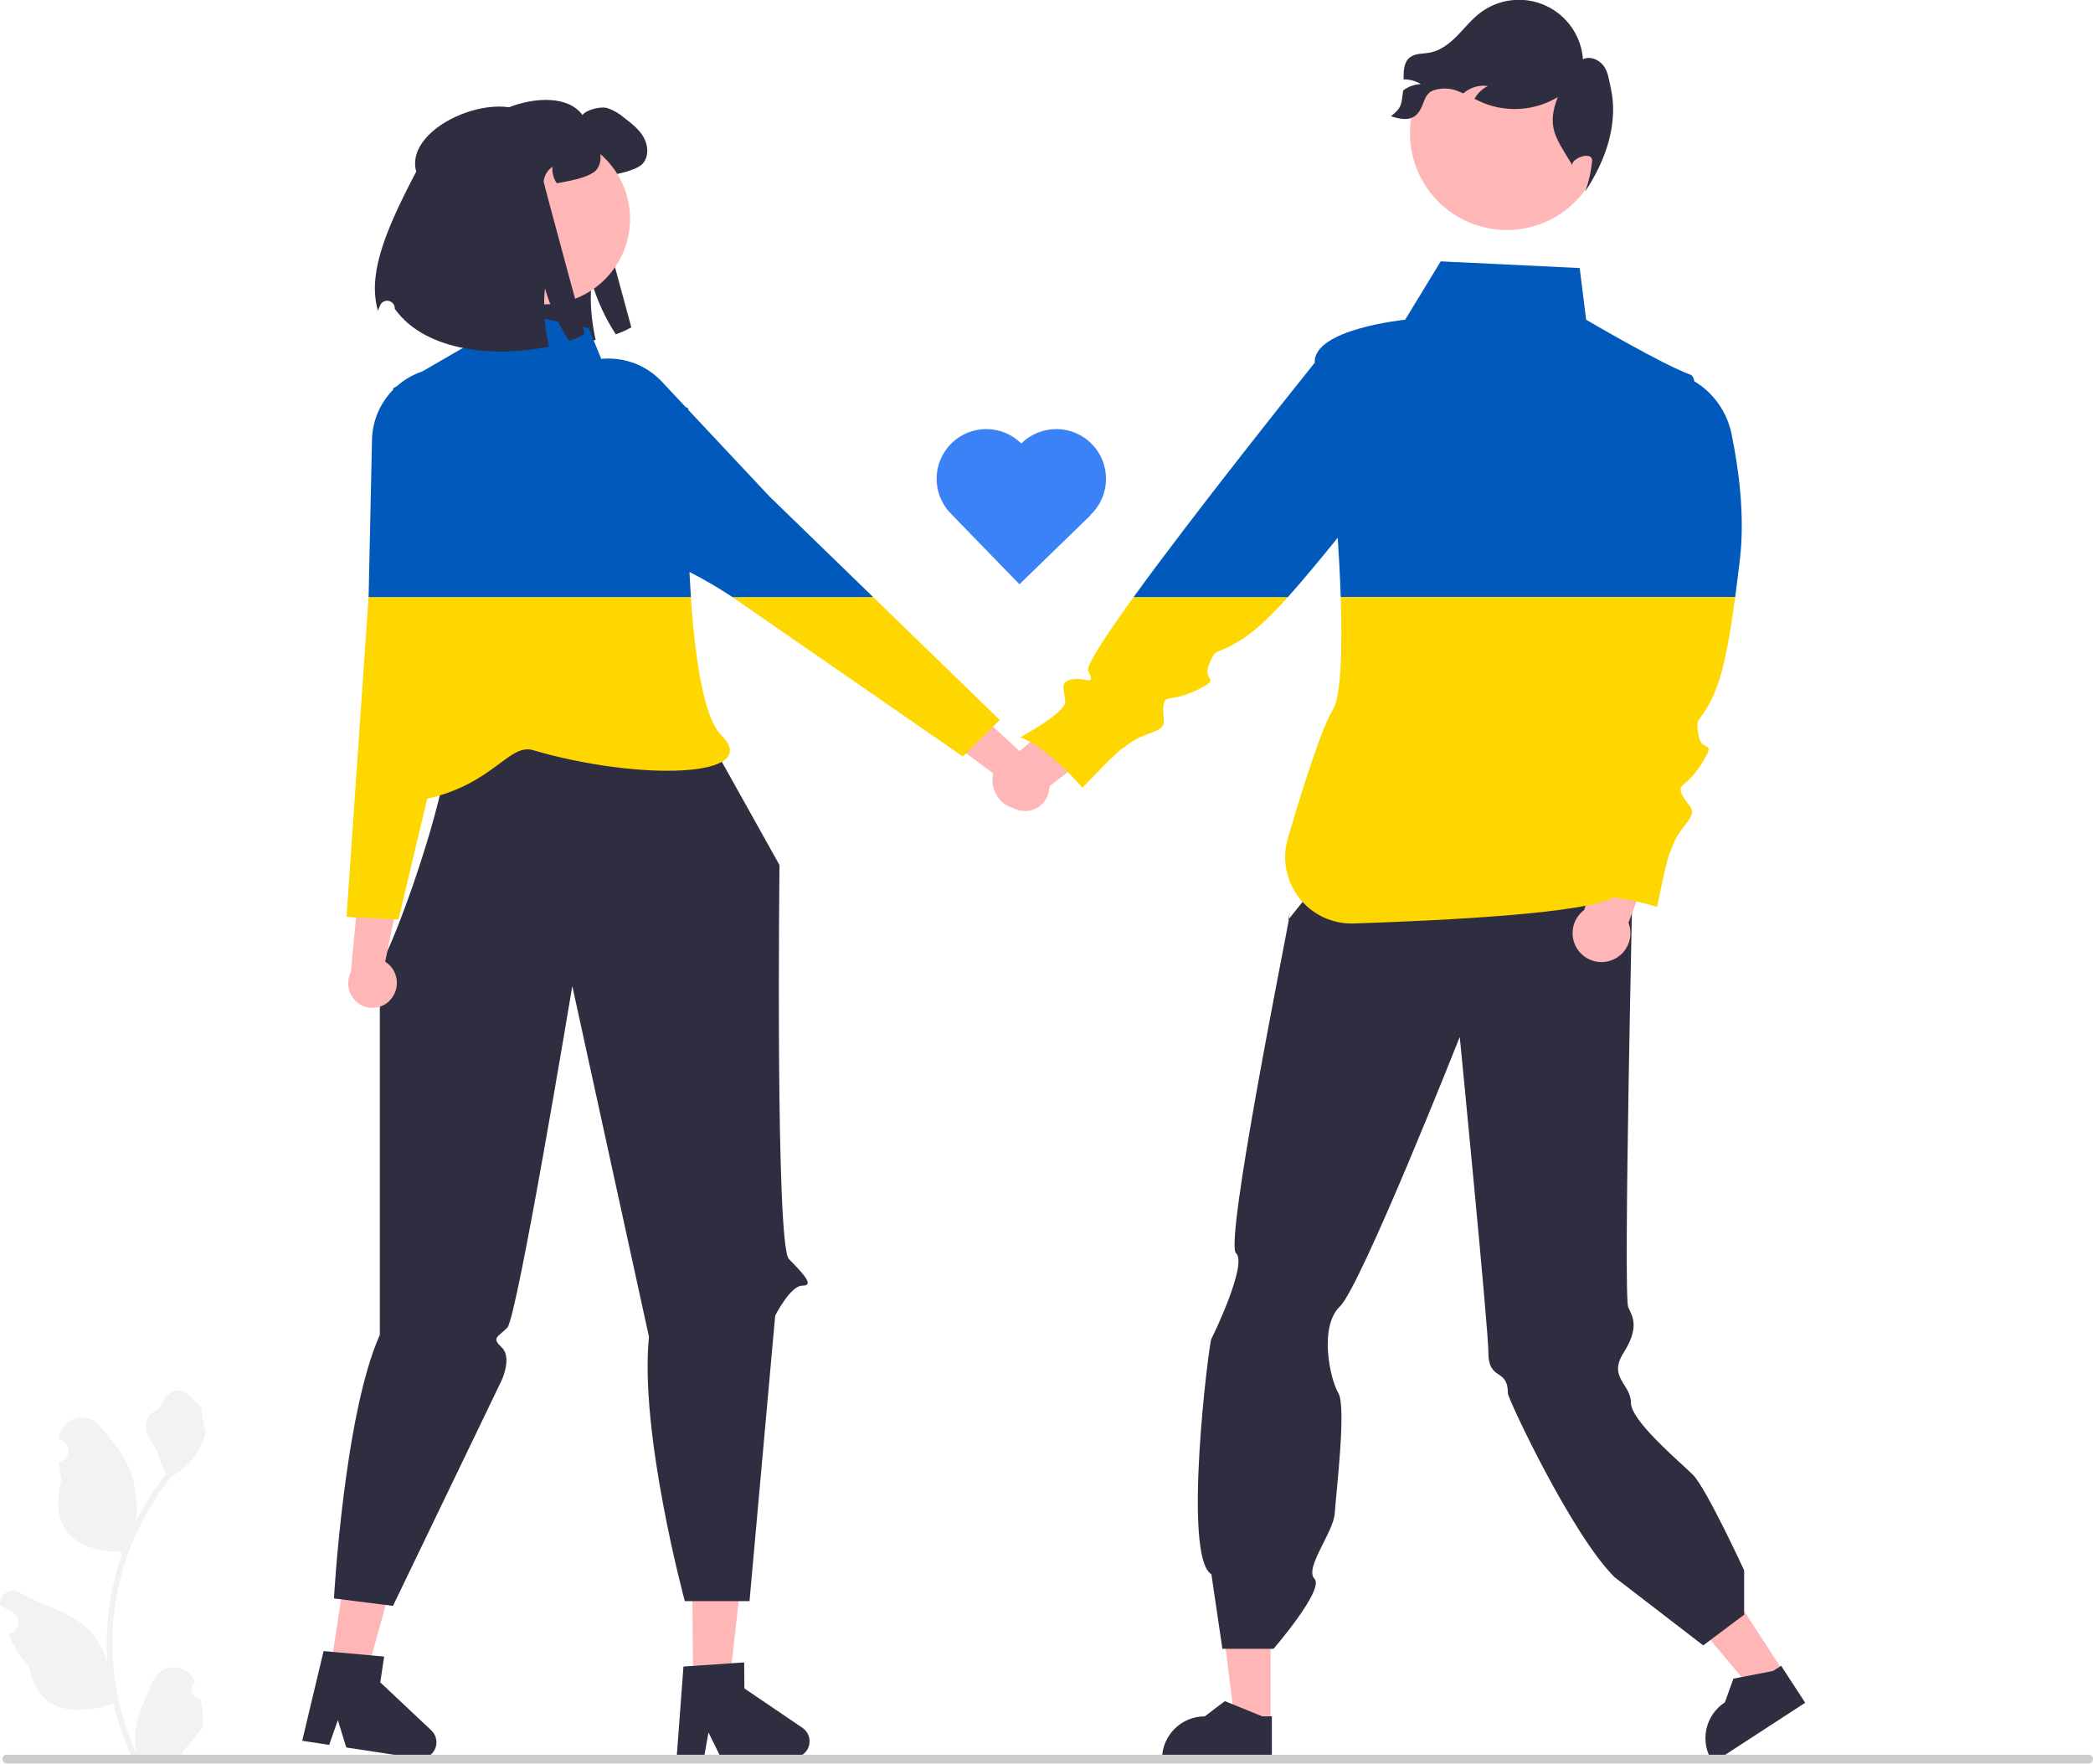
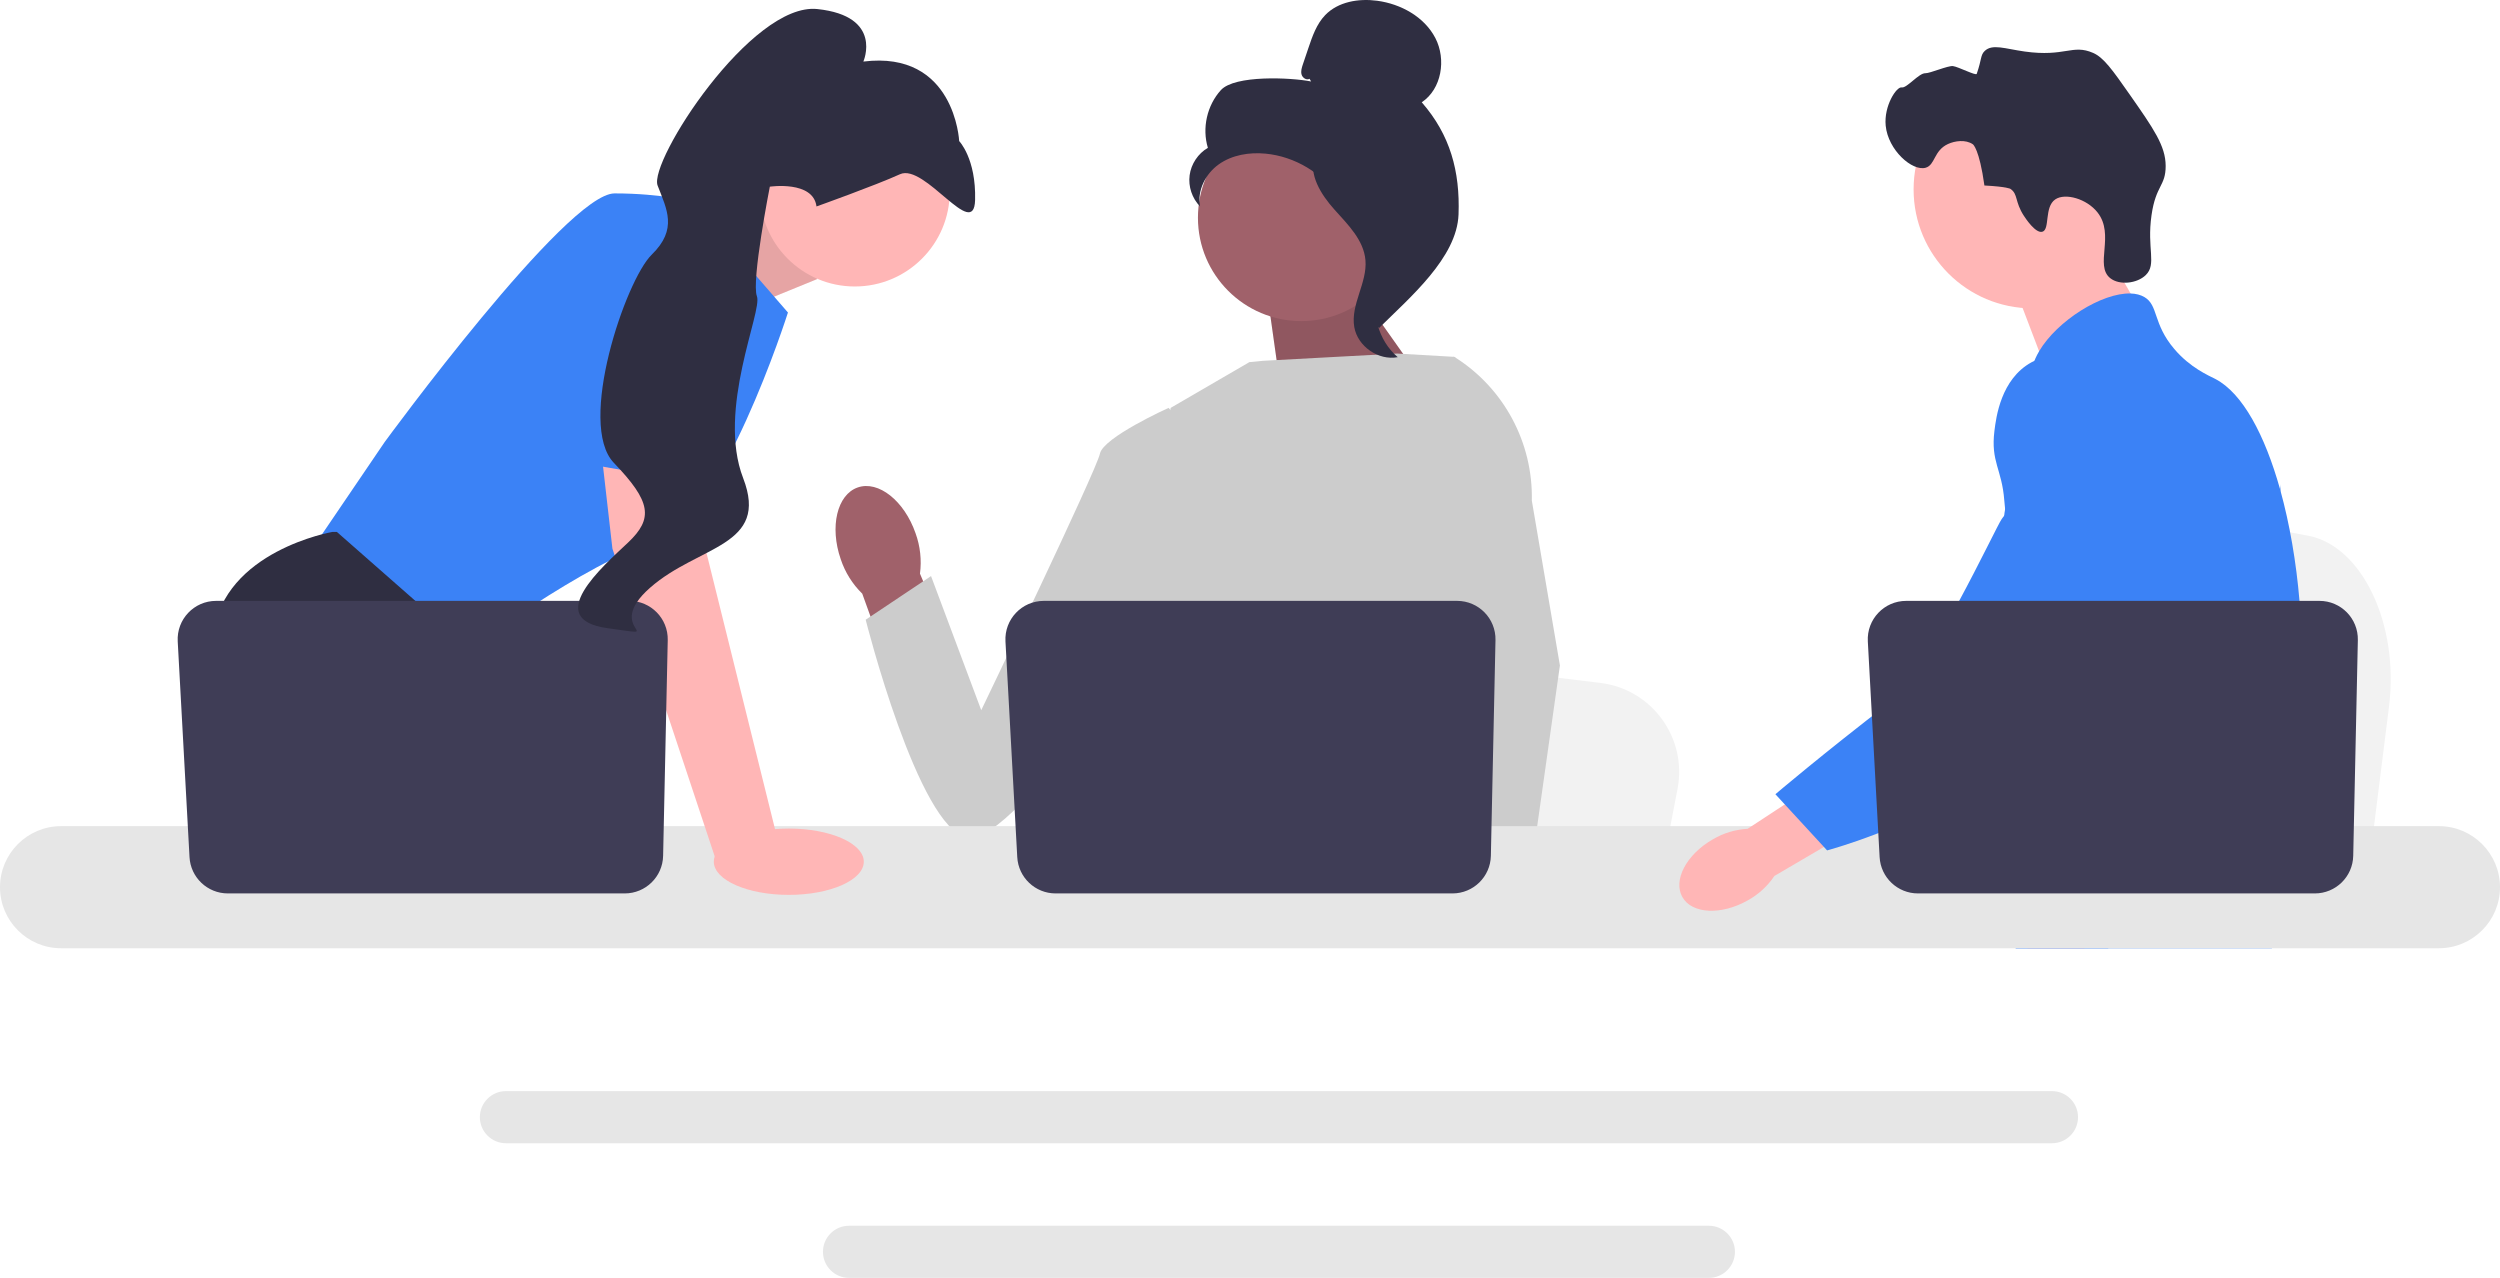
- <svg xmlns="http://www.w3.org/2000/svg" data-name="Layer 1" width="567.338" height="478.016" viewBox="0 0 567.338 478.016">
-   <path d="M441.806,255.712c-3.529-12.867,24.936-23.901,32.41-13.539,1.039-1.473,4.881-2.368,6.643-1.916a13.744,13.744,0,0,1,4.691,2.675c1.988,1.527,4.049,3.109,5.269,5.305,1.229,2.187,1.419,5.17-.235,7.068-1.311,1.509-5.179,2.485-7.149,2.883-1.374.28-2.531.506-3.525.669a6.739,6.739,0,0,1-1.175-4.456,5.47,5.47,0,0,0-2.386,4.013c-.027.334,11.108,41.304,11.108,41.304a24.287,24.287,0,0,1-4.203,1.889,52.848,52.848,0,0,1-6.553-14.28,45.762,45.762,0,0,0,.127,10.168,55.948,55.948,0,0,0,.958,5.631c-13.232,2.856-33.133,1.916-41.792-10.231l-.004-.151a2.067,2.067,0,0,0-3.993-.721c-.21.536-.403 1-.576,1.369C428.9,284.371,432.163,273.932,441.806,255.712Z" transform="translate(-316.3312 -210.9919)" fill="#2f2e41" />
-   <polygon points="187.875 456.283 197.734 456.2 202.098 417.287 187.548 417.41 187.875 456.283" fill="#ffb6b6" />
-   <path d="M533.853,679.343,518.108,668.663l-.059-7.055-3.386.227-10.496.724-2.573.171-1.868,24.935,7.396-.067,1.26-6.991,3.431,6.956,19.601-.164a4.408,4.408,0,0,0,2.439-8.055Z" transform="translate(-316.3312 -210.9919)" fill="#2f2e41" />
-   <polygon points="89.571 452.439 99.318 453.92 109.798 416.192 95.412 414.006 89.571 452.439" fill="#ffb6b6" />
-   <path d="M433.261,680.048l-13.853-13.042,1.06-6.975-3.379-.313-10.477-.95-2.568-.239-5.798,24.323,7.313,1.107,2.353-6.703,2.285,7.412,19.379,2.947a4.408,4.408,0,0,0,3.685-7.566Z" transform="translate(-316.3312 -210.9919)" fill="#2f2e41" />
-   <path d="M499.672,395.413l27.953,50.064s-1.166,102.965,2.549,106.784,7.078,7.244,3.715,7.213-7.434,8.153-7.434,8.153l-6.957,77.364h-17.543s-12.344-45.623-9.713-71.64l-20.782-95.077S456.528,568.188,453.837,570.879s-4.314,2.672-1.484,5.372,0,8.808,0,8.808l-29.498,61.221-16-2.018s2.774-49.979,12.433-71.435V471.432c-.728,8.693,33.303-79.296,12.493-72.691C438.365,396.651,499.672,395.413,499.672,395.413Z" transform="translate(-316.3312 -210.9919)" fill="#2f2e41" />
-   <path d="M422.318,481.805a6.821,6.821,0,0,0-.702-9.488,6.544,6.544,0,0,0-.876-.634l4.751-23.317-10.984-6.574-3.055,32.646a6.802,6.802,0,0,0,1.568,8.155,6.51,6.51,0,0,0,9.183-.651Q422.262,481.874,422.318,481.805Z" transform="translate(-316.3312 -210.9919)" fill="#ffb6b6" />
-   <path d="M593.233,430.754a6.821,6.821,0,0,1-5.816-7.529,6.543,6.543,0,0,1,.228-1.057l-19.113-14.177,3.782-12.229,24.082,22.251a6.802,6.802,0,0,1,4.281,7.116,6.51,6.51,0,0,1-7.268,5.651Q593.321,430.767,593.233,430.754Z" transform="translate(-316.3312 -210.9919)" fill="#ffb6b6" />
-   <circle cx="147.594" cy="59.322" r="23.183" fill="#ffb6b6" />
-   <path d="M437.826,245.399" transform="translate(-316.3312 -210.9919)" fill="#2f2e41" />
-   <polygon points="483.533 453.271 475.415 458.549 451.193 429.75 463.174 421.96 483.533 453.271" fill="#ffb6b6" />
-   <path d="M805.657,672.546,780.694,688.777l-.205-.316a11.59,11.59,0,0,1,3.398-16.034l.001-0,2.31-6.424,10.757-2.072,2.179-1.417Z" transform="translate(-316.3312 -210.9919)" fill="#2f2e41" />
-   <polygon points="344.417 467.102 334.734 467.101 330.128 429.753 344.419 429.754 344.417 467.102" fill="#ffb6b6" />
-   <path d="M661.089,688.195l-29.776-.001v-.377a11.59,11.59,0,0,1,11.59-11.589h.001l5.439-4.126,10.148,4.127,2.599 0Z" transform="translate(-316.3312 -210.9919)" fill="#2f2e41" />
-   <path d="M760.974,447.632l-86.829,1.909-8.607,10.758s.744-3.793.082.373-17.414,87.23-14.247,90.016-6.004,22.02-6.678,23.193-7.933,59.07,0,63.831l2.98,20.209h13.866s13.891-16.075,11.095-18.989,5.2-12.604,5.505-17.8,3.225-28.764.963-32.542-5.319-17.96.418-23.458,32.498-73.057,32.498-73.057,7.776,79.202,7.758,85.421c-.024,8.088,5.287,4.085,5.287,11.185,0,1.434,17.294,38.303,28.916,49.827l24.035,18.488,11.093-8.32v-12.018s-10.28-22.298-13.866-25.884-16.827-14.563-16.827-19.584-6.233-6.77-2.041-13.426,2.758-9.525,1.324-12.394,1.286-120.415,1.286-120.415Z" transform="translate(-316.3312 -210.9919)" fill="#2f2e41" />
-   <circle cx="408.437" cy="36.107" r="26.238" fill="#ffb6b6" />
-   <path d="M745.729,457.66l7.386-22.233,13.289,2.447-8.645,23.228a7.843,7.843,0,1,1-12.03-3.442Z" transform="translate(-316.3312 -210.9919)" fill="#ffb6b6" />
-   <path d="M592.555,414.694l18.096-14.878,9.942,9.152L600.901,424.017a7.843,7.843,0,1,1-8.346-9.323Z" transform="translate(-316.3312 -210.9919)" fill="#ffb6b6" />
-   <path d="M693.353,242.509c2.829.878,5.556,1.396,7.395-.924s1.359-4.973,4.095-6.092a9.679,9.679,0,0,1,6.989.324c.398.148.786.314,1.165.481.213-.185.425-.36.656-.527a8.337,8.337,0,0,1,6-1.461,8.18,8.18,0,0,0-3.633,3.467c.758.379,1.525.758,2.302,1.082a22.697,22.697,0,0,0,20.254-1.535c-3.032,7.987-.675,10.834,3.772,18.128l.176.425c-.444-1.913,5.371-4.123,5.371-1.35a33.125,33.125,0,0,1-1.849,8.32c5.704-8.588,9.069-18.636,6.859-28.278-.471-2.024-.684-4.197-1.969-5.842-1.285-1.636-3.651-2.598-5.519-1.673a17.396,17.396,0,0,0-27.992-12.48c-2.311,1.784-4.132,4.123-6.194,6.203s-4.502,3.975-7.386,4.493c-1.83.324-3.892.129-5.352,1.285-1.692,1.34-1.71,3.698-1.701,5.963a8.327,8.327,0,0,1,4.687,1.285,8.148,8.148,0,0,0-4.733,1.664.508.508,0,0,0-.074.055C696.172,239.328,696.375,240.133,693.353,242.509Z" transform="translate(-316.3312 -210.9919)" fill="#2f2e41" />
-   <path d="M370.59,671.321a2.269,2.269,0,0,1-1.645-3.933l.155-.618q-.031-.074-.062-.148a6.094,6.094,0,0,0-11.241.042c-1.839,4.428-4.179,8.864-4.756,13.546a18.029,18.029,0,0,0,.316,6.2,72.281,72.281,0,0,1-6.575-30.021,69.764,69.764,0,0,1,.433-7.783q.358-3.178.995-6.31a73.119,73.119,0,0,1,14.5-30.99,19.459,19.459,0,0,0,8.093-8.397,14.843,14.843,0,0,0,1.35-4.056c-.394.052-1.486-5.949-1.188-6.317-.549-.833-1.532-1.247-2.131-2.06-2.982-4.043-7.091-3.337-9.236,2.157-4.582,2.313-4.627,6.148-1.815,9.837,1.789,2.347,2.035,5.522,3.604,8.035-.162.207-.329.407-.491.614a73.591,73.591,0,0,0-7.681,12.169,30.592,30.592,0,0,0-1.826-14.21c-1.748-4.217-5.025-7.769-7.91-11.415a6.279,6.279,0,0,0-11.184,3.083q-.009.081-.017.161.643.363,1.259.77a3.078,3.078,0,0,1-1.241,5.602l-.063.01a30.626,30.626,0,0,0,.807,4.579c-3.702,14.316,4.29,19.53,15.701,19.764.252.129.497.258.749.381a75.115,75.115,0,0,0-4.043,19.028,71.243,71.243,0,0,0,.052,11.503l-.019-.136a18.826,18.826,0,0,0-6.427-10.87c-4.946-4.063-11.933-5.559-17.268-8.824a3.533,3.533,0,0,0-5.411,3.437l.022.143a20.677,20.677,0,0,1,2.319,1.117q.643.363,1.259.77a3.078,3.078,0,0,1-1.241,5.602l-.063.01c-.045.006-.084.013-.129.019a30.654,30.654,0,0,0,5.639,8.829c2.315,12.497,12.256,13.683,22.89,10.044h.006a75.093,75.093,0,0,0,5.044,14.726h18.02c.065-.2.123-.407.181-.607a20.474,20.474,0,0,1-4.986-.297c1.337-1.641,2.674-3.294,4.011-4.935a1.121,1.121,0,0,0,.084-.097c.678-.84,1.363-1.673,2.041-2.512l0-.001a29.99,29.99,0,0,0-.879-7.64Z" transform="translate(-316.3312 -210.9919)" fill="#f2f2f2" />
-   <path d="M316.999,687.818a1.186,1.186,0,0,0,1.19,1.19h564.29a1.19,1.19,0,1,0,0-2.38h-564.29A1.187,1.187,0,0,0,316.999,687.818Z" transform="translate(-316.3312 -210.9919)" fill="#ccc" />
-   <path d="M503.213,366.022c.111,2.279.242,4.56.394,6.82h11.261l-.161-.111A121.192,121.192,0,0,0,503.213,366.022Z" transform="translate(-316.3312 -210.9919)" fill="none" />
-   <path d="M410.267,459.537l14.065.698,7.806-32.744c17.946-4.035,22.203-15.069,28.655-13.17,28.622,8.426,62.638,7.533,51.062-4.042-4.746-4.746-7.11-20.5-8.248-37.437h-87.366Z" transform="translate(-316.3312 -210.9919)" fill="#fed701" />
-   <polygon points="198.537 161.851 260.993 205.057 270.992 195.141 236.689 161.851 198.537 161.851" fill="#fed701" />
-   <path d="M524.86,345.514,502.855,322.038c.007-.246.012-.386.012-.386l-.671-.317-6.401-6.829a19.867,19.867,0,0,0-14.211-6.326,20.389,20.389,0,0,0-2.273.092l-3.397-8.322-28.416-6.028-5.642,11.357-11.017,6.378a19.901,19.901,0,0,0-6.907,3.999l-1.076.623.08.327a19.838,19.838,0,0,0-5.77,13.604l-.914,42.49-.01.142h87.366c-.152-2.26-.283-4.541-.394-6.82a121.192,121.192,0,0,1,11.495,6.709l.161.111h38.152Z" transform="translate(-316.3312 -210.9919)" fill="#015abb" />
-   <path d="M611.318,392.877c2.271,4.488-.919,1.46-4.488,2.271-3.569.811-1.839,2.92-1.758,6.029s-12.194,9.652-12.194,9.652c7.489,2.677,16.87,13.681,16.87,13.681s9.085-9.571,10.734-10.571c1.649-1,2.569-2.46,7.787-4.272,5.218-1.811,3.028-3.19,3.407-7.029.379-3.839,1.649-1,8.976-4.542s1.379-2.19,3.407-7.029c2.028-4.84,1.379-2.19,7.976-6.191,3.965-2.405,7.904-5.937,13.384-12.033H623.607C615.895,383.496,610.644,391.544,611.318,392.877Z" transform="translate(-316.3312 -210.9919)" fill="#fed701" />
-   <path d="M787.938,362.778c1.465-12.211-.388-25.251-2.272-34.267a21.716,21.716,0,0,0-10.058-14.167c-.191-.979-.531-1.606-1.052-1.791-7.458-2.651-28.277-14.899-28.277-14.899l-1.745-14.006L706.86,281.837l-9.64,15.816s-24.972,2.51-24.509,11.652c-6.048,7.543-32.968,41.249-49.104,63.538h41.813c3.637-4.046,7.953-9.219,13.41-15.949.037-.046.072-.093.109-.139.367,5.456.649,10.914.817,16.088H786.67C787.076,369.808,787.494,366.474,787.938,362.778Z" transform="translate(-316.3312 -210.9919)" fill="#015abb" />
-   <path d="M786.67,372.843H679.756c.477,14.703.022,27.101-2.118,30.515-3.004,4.792-8.089,20.829-12.222,34.91a17.995,17.995,0,0,0,17.859,23.046c25.642-.845,63.164-2.802,70.477-7.093a81.014,81.014,0,0,1,11.758,2.584s2.588-12.94,3.45-14.665c.863-1.725.863-3.45,4.313-7.764,3.451-4.313.863-4.313-.863-7.764-1.725-3.45.863-1.725,5.176-8.626,4.313-6.901,0-2.588-.863-7.764-.863-5.176,0-2.588,3.451-9.489C783.033,395.016,784.708,387.513,786.67,372.843Z" transform="translate(-316.3312 -210.9919)" fill="#fed701" />
-   <path d="M429.153,257.519c-3.529-12.867,24.936-23.901,32.41-13.539,1.039-1.473,4.881-2.368,6.643-1.916a13.744,13.744,0,0,1,4.691,2.675c1.988,1.527,4.049,3.109,5.269,5.305,1.229,2.187,1.419,5.17-.235,7.068-1.311,1.509-5.179,2.485-7.149,2.883-1.374.28-2.531.506-3.525.669a6.739,6.739,0,0,1-1.175-4.456,5.47,5.47,0,0,0-2.386,4.013c-.027.334,11.108,41.304,11.108,41.304a24.287,24.287,0,0,1-4.203,1.889,52.848,52.848,0,0,1-6.553-14.28,45.762,45.762,0,0,0,.127,10.168,55.95,55.95,0,0,0,.958,5.631c-13.232,2.856-33.133,1.916-41.792-10.231l-.004-.151a2.067,2.067,0,0,0-3.993-.721c-.21.536-.403 1-.576,1.369C416.247,286.179,419.51,275.74,429.153,257.519Z" transform="translate(-316.3312 -210.9919)" fill="#2f2e41" />
-   <path d="M593.272,331.109l0,0c-.034.033-.065.067-.098.1a13.472,13.472,0,0,0-18.874-.102l0,0a13.472,13.472,0,0,0-.401,18.921l-.003.003.126.13,0,0,18.649,19.202L612.003,350.587l-.054-.055c.032-.031.066-.06.099-.091l0,0a13.474,13.474,0,0,0,.278-19.054l0,0A13.474,13.474,0,0,0,593.272,331.109Z" transform="translate(-316.3312 -210.9919)" fill="#3b82f6" />
+ <svg xmlns="http://www.w3.org/2000/svg" width="866.81" height="443.068" viewBox="0 0 866.81 443.068">
+   <path d="M828.335,244.952l-2.715,21.622-6.739,53.704h-135.383c1.057-12.037,2.502-29.362,4.046-48.065,.152-1.868,.312-3.748,.464-5.639,3.872-47.014,8.108-100.216,8.108-100.216l17.799,3.316,34.532,6.421,14.071,2.615,37.681,7.017c18.787,3.491,31.71,30.693,28.135,59.226Z" fill="#f2f2f2" />
+   <polygon points="725.93 79.358 742.579 108.492 710.58 131.169 696.93 95.358 725.93 79.358" fill="#ffb6b6" />
+   <circle cx="704.735" cy="65.675" r="41.244" fill="#ffb6b6" />
+   <path d="M701.774,74.896c-3.275-4.984-1.99-7.591-4.731-9.423-0-0-1.103-.737-8.999-1.157h0c-1.768-12.724-3.975-14.267-3.975-14.267-2.543-1.778-6.318-1.201-8.666-.113-4.966,2.3-4.391,7.269-7.735,8.22-4.619,1.314-13.024-6.092-13.852-14.569-.675-6.915,3.78-13.631,5.547-13.276,1.752,.352,5.947-5.003,8.212-4.92,1.547,.056,7.867-2.691,9.567-2.476,1.857,.235,7.978,3.429,8.234,2.699,1.773-5.072,1.252-6.479,2.756-7.93,2.665-2.571,7.026-.781,13.866,.181,14.074,1.978,16.531-2.663,23.743,.483,3.644,1.589,6.692,5.874,12.641,14.38,8.319,11.895,12.479,17.842,12.506,24.779,.027,7.074-3.398,6.625-4.903,17.098-1.675,11.658,1.884,16.989-2.004,20.777-3.005,2.927-9.113,3.622-12.322,1.053-5.494-4.399,1.696-15.012-4.384-22.767-3.732-4.76-11.238-6.878-14.676-4.525-3.888,2.66-1.746,10.469-4.48,11.21-2.341,.634-5.772-4.588-6.343-5.457Z" fill="#2f2e41" />
+   <path d="M797.85,237.338c-1.15,19.67-5.72,25.88-7.32,49.11-.35,5.1-.56,11.02-.56,18.08,0,1.8,.01,3.54,.01,5.24,0,3.62-.069,7.04-.49,10.51-.319,2.77-.869,5.56-1.779,8.5h-88.83c-.01-.02-.01-.04-.021-.06-.52-2.26-.85-4.42-1.1-6.49-.08-.66-.15-1.31-.21-1.95-.08-.75-.15-1.49-.22-2.22-.271-2.91-.54-5.66-1.181-8.29-.859-3.63-2.42-7.05-5.62-10.35-1.31-1.35-2.619-2.4-3.899-3.32-.25-.17-.49-.34-.74-.51-3.54-2.43-6.89-4.18-9.79-9.14-.05-.07-.09-.15-.13-.22-.5-.87-1.8-3.15-2.74-6.19-.99-3.16-1.59-7.13-.51-11.19,2.57-9.62,12.09-10.58,19.87-20.3,.84-1.05,1.67-2.21,2.46-3.5,3.52-5.72,4.47-10.76,5.59-16.75,.18-.97,.34-1.93,.47-2.86,.101-.7,.19-1.39,.261-2.07,.619-5.71,.319-10.63-.41-15.03-2.38-14.41-9.4-23.33-4.44-36.26,1.561-4.06,3.771-7.11,6-9.72,4.72-5.53,9.57-9.12,8.73-16.26-.851-7.2-6.311-8.19-6.92-14.48-.311-3.18,.729-6.53,2.68-9.82v-.01c6.24-10.59,21.82-20.34,31.72-20.03,1.83,.05,3.45,.46,4.8,1.25,4.891,2.88,2.851,9.17,10.341,17.99,5.569,6.55,11.869,9.17,14.26,10.41,9.47,4.94,17.17,19.51,22.399,38.14,.04,.14,.08,.28,.12,.43,3.23,11.67,5.511,24.92,6.641,38.36,.479,5.69,.76,11.41,.819,17.07,.051,4.52-.05,8.44-.26,11.93Z" fill="#3b82f6" />
+   <g>
+     <polygon points="731.331 304.728 729.52 309.768 728.38 312.927 725.74 320.278 722.68 328.778 703.01 328.778 706.31 320.278 707.84 316.318 710.38 309.768 714.64 298.768 731.331 304.728" fill="#ffb6b6" />
+     <path d="M790.84,167.827c-.05,.65-.12,1.37-.19,2.15-.779,7.94-2.62,22.15-5.31,38.36-1.42,8.55-3.08,17.66-4.95,26.71-4.02,19.53-9.02,38.76-14.67,51.4-1.01,2.28-2.05,4.34-3.11,6.16-.81,1.39-1.66,2.76-2.55,4.11-2.88,4.43-6.11,8.63-9.46,12.55-.13,.17-.28,.33-.43,.5-.54,.64-1.101,1.27-1.66,1.9-2.74,3.09-5.54,5.97-8.25,8.61-3.3,3.22-6.48,6.07-9.33,8.5h-31.94l-.13-.06-4.6-2.04s1.31-1.54,3.5-4.45c.45-.59,.93-1.24,1.45-1.95,.64-.87,1.33-1.83,2.069-2.87,1.54-2.18,3.29-4.74,5.17-7.64,3.641-5.61,7.79-12.51,11.98-20.5,.48-.93,.97-1.87,1.46-2.82,.01-.03,.03-.06,.04-.09,.83-1.62,1.65-3.29,2.47-4.99,6.95-14.46,8.94-26.46,9.511-30.35,.8-5.5,1.909-13.19,1.609-21.65-.2-5.58-1.01-11.48-2.939-17.34v-.01c-.4-1.23-.851-2.46-1.36-3.68-.91-2.19-1.99-4.35-3.271-6.48-5.649-9.38-10.239-9.77-13.89-19.99-1.08-3.03-3.53-9.87-2.78-17.09v-.01c.091-.89,.24-1.79,.44-2.69v-.01c.05-.25,.12-.51,.19-.76,.569-2.21,1.51-4.4,2.939-6.48,2.79-4.04,6.6-6.44,10.01-7.87l.011-.01c3.939-1.64,7.34-1.99,8-2.05,14.609-1.3,25.939,10.98,32.13,17.69,2.39,2.59,4.58,4.76,6.58,6.53,15.569,13.9,19.84,5.02,20.949,.43,.17-.71,.261-1.32,.311-1.72Z" fill="#3b82f6" />
+     <path d="M790.89,167.308c0,.05-.01,.22-.05,.5,.02-.15,.03-.3,.04-.44,0-.03,0-.05,.01-.06Z" fill="#3b82f6" />
+   </g>
+   <path d="M711.47,378.318H175.42c-4.98,0-9.04,4.05-9.04,9.03,0,4.99,4.06,9.04,9.04,9.04H711.47c4.979,0,9.03-4.05,9.03-9.04,0-4.98-4.051-9.03-9.03-9.03Z" fill="#e6e6e6" />
+   <path d="M592.51,424.998H294.37c-4.98,0-9.03,4.05-9.03,9.03s4.05,9.04,9.03,9.04h298.14c4.98,0,9.04-4.06,9.04-9.04s-4.06-9.03-9.04-9.03Z" fill="#e6e6e6" />
+   <polygon points="235.069 81.275 268.853 67.057 283.344 96.762 247.842 111.253 235.069 81.275" fill="#ffb6b6" />
+   <polygon points="235.069 81.275 268.853 67.057 283.344 96.762 247.842 111.253 235.069 81.275" opacity=".1" />
+   <path d="M239.872,69.955l33.328,38.4s-23.185,73.177-46.369,79.698-65.932,38.4-65.932,38.4l-53.615-34.777,26.083-38.4s63.034-86.218,79.698-86.218c16.664,0,26.807,2.898,26.807,2.898Z" fill="#3b82f6" />
+   <path d="M194.843,320.278H117.261l-4.905-6.557-20.026-26.771-4.608-6.158s-17.389-31.879-13.766-60.86c3.623-28.981,41.298-35.502,41.298-35.502h1.55l46.123,40.53-2.753,37.719,14.606,24.272,20.062,33.328Z" fill="#2f2e41" />
+   <polygon points="133.15 320.278 112.356 320.278 112.356 289.486 133.15 320.278" fill="#2f2e41" />
+   <path d="M581.644,273.532l-2.587,13.418-6.419,33.328h-128.958c1.007-7.47,2.384-18.222,3.854-29.829,.145-1.159,.297-2.326,.442-3.499,3.688-29.177,7.723-62.193,7.723-62.193l16.954,2.058,32.893,3.985,13.404,1.623,35.893,4.354c17.896,2.166,30.205,19.048,26.8,36.755Z" fill="#f2f2f2" />
+   <path d="M764.144,320.278h-69.945c1.065-1.253,1.666-1.978,1.666-1.978l20.968-3.463,43.203-7.129s1.971,5.093,4.108,12.571Z" fill="#2f2e41" />
+   <polygon points="467.455 95.766 497.873 138.784 444.814 140.369 439.119 99.942 467.455 95.766" fill="#a0616a" />
+   <polygon points="467.455 95.766 497.873 138.784 444.814 140.369 439.119 99.942 467.455 95.766" opacity=".1" />
+   <path id="uuid-ae755ff6-bb09-410e-86b1-7d1b81a37005-214" d="M317.446,184.896c-3.903-11.259-12.876-18.372-20.041-15.887-7.165,2.485-9.808,13.625-5.902,24.888,1.499,4.52,4.058,8.616,7.464,11.945l17.14,47.497,22.117-8.518-19.245-45.919c.615-4.724,.089-9.526-1.533-14.005Z" fill="#a0616a" />
+   <path d="M523.347,162.977l-.042,43.841-4.079,16.193-8.39,33.306-6.108,30.633-4.55,22.822-1.623,8.151c-1.224,.819-2.442,1.601-3.659,2.355h-105.976c-6.021-3.615-9.39-6.427-9.39-6.427,0,0,1.666-1.565,3.572-4.079,3.217-4.246,7.108-11.201,4.724-17.845-.5-1.391-.63-3.086-.478-4.977,.971-12.476,14.056-33.574,14.056-33.574l-2.71-31.314-1.188-13.722,8.378-66.91,27.307-15.874,4.714-.456,46.536-2.514,19.234,1.108,.877,.239,18.794,39.045Z" fill="#ccc" />
+   <g>
+     <polygon points="525.414 320.278 502.229 320.278 501.208 309.772 501.186 309.562 507.75 309.113 524.827 307.947 525.124 314.235 525.356 319.061 525.414 320.278" fill="#ffb6b6" />
+     <path d="M531.121,173.576l9.739,57.143-7.948,56.23-1.239,8.752-2.188,15.454-.674,4.753,.022,.514,.167,3.855h-27.532l-1.014-10.506-.087-.942-2.072-21.518-.036-.362-4.398-45.63,8.622-32.98,.638-2.427v-.007l3.751-56.469-2.905-25.663-.029-.239c.058,.036,.109,.073,.167,.109,.152,.094,.304,.188,.449,.29,16.925,10.737,27.01,29.575,26.568,49.644Z" fill="#ccc" />
+   </g>
+   <path d="M415.748,152.379l-10.587-10.951s-22.664,10.218-23.794,15.886c-1.13,5.669-41.146,88.926-41.146,88.926l-17.41-46.499-22.662,15.13s18.184,72.192,35.19,75.581,74.002-85.446,74.002-85.446l6.408-52.628Z" fill="#ccc" />
+   <path d="M845.64,286.447H21.16c-11.67,0-21.16,9.5-21.16,21.17s9.49,21.16,21.16,21.16H845.64c11.67,0,21.17-9.49,21.17-21.16s-9.5-21.17-21.17-21.17Z" fill="#e6e6e6" />
+   <path d="M518.522,221.94l-1.603,74.802c-.155,7.241-6.07,13.03-13.312,13.03h-137.603c-7.071,0-12.91-5.528-13.296-12.589l-4.089-74.802c-.417-7.628,5.656-14.042,13.296-14.042h143.295c7.466,0,13.472,6.137,13.312,13.601Z" fill="#3f3d56" />
+   <circle cx="296.385" cy="66.41" r="32.922" fill="#ffb6b6" />
+   <polygon points="241.321 152.551 244.944 191.675 269.578 290.935 248.296 298.394 212.34 190.226 207.374 146.755 241.321 152.551" fill="#ffb6b6" />
+   <path d="M231.522,221.94l-1.603,74.802c-.155,7.241-6.07,13.03-13.312,13.03H79.004c-7.071,0-12.91-5.528-13.296-12.589l-4.089-74.802c-.417-7.628,5.656-14.042,13.296-14.042H218.21c7.466,0,13.472,6.137,13.312,13.601Z" fill="#3f3d56" />
+   <ellipse cx="273.5" cy="298.778" rx="26" ry="11.5" fill="#ffb6b6" />
+   <path d="M190.242,158.532l14.853-79.158s41.298-5.796,42.747,7.97-1.035,81.042-1.035,81.042l-56.564-9.853Z" fill="#3b82f6" />
+   <path d="M283.095,71.586s20.365-7.268,28.956-11.179c8.591-3.911,25.657,23.366,26.037,8.96,.38-14.406-5.518-20.447-5.518-20.447,0,0-1.473-31.515-33.223-27.575,0,0,6.984-15.767-15.941-18.205-22.925-2.438-58.589,52.921-55.395,61.194,3.194,8.273,7.023,15.113-2.039,23.959-9.062,8.846-26.03,58.769-13.12,72.203,12.91,13.434,13.758,19.264,4.912,27.621-8.846,8.358-29.754,26.53-7.147,29.685,22.607,3.155-2.068,.799,14.786-14.026,16.854-14.825,41.447-14.219,32.265-38.005-9.183-23.785,6.771-57.869,4.775-63.04-1.996-5.171,4.473-38.005,4.473-38.005,0,0,15.055-2.212,16.181,6.86Z" fill="#2f2e41" />
+   <g>
+     <circle cx="451.191" cy="75.499" r="35.838" fill="#a0616a" />
+     <path d="M454.051,27.317c-1.037,.605-2.426-.311-2.759-1.464-.333-1.154,.055-2.379,.439-3.516l1.934-5.727c1.371-4.062,2.827-8.266,5.797-11.357,4.483-4.666,11.607-5.853,18.02-4.993,8.236,1.104,16.362,5.564,20.191,12.939,3.829,7.375,2.199,17.665-4.72,22.266,9.862,11.303,13.3,23.901,12.757,38.892-.543,14.991-16.879,28.788-27.533,39.348-2.379-1.442-4.542-8.201-3.234-10.656,1.308-2.455-.566-5.3,1.054-7.561,1.62-2.262,2.976,1.34,1.338-.909-1.034-1.419,3.001-4.684,1.464-5.533-7.432-4.108-9.903-13.371-14.571-20.465-5.63-8.556-15.265-14.35-25.462-15.312-5.617-.53-11.55,.43-16.154,3.691-4.604,3.261-7.585,9.089-6.517,14.629-2.765-2.808-4.141-6.922-3.622-10.828,.519-3.906,2.922-7.518,6.325-9.506-2.069-6.841-.297-14.711,4.505-20.005,4.802-5.294,24.28-4.392,31.291-2.999l-.542-.93Z" fill="#2f2e41" />
+     <path d="M455.14,53.475c9.285,1.002,15.989,9.045,21.65,16.473,3.263,4.281,6.681,9.009,6.599,14.391-.083,5.441-3.721,10.109-5.46,15.265-2.842,8.429-.072,18.457,6.693,24.233-6.685,1.269-13.911-3.744-15.065-10.449-1.343-7.806,4.574-15.34,3.873-23.23-.617-6.951-6.095-12.301-10.752-17.498-4.657-5.197-9.03-12.094-6.888-18.735l-.65-.45Z" fill="#2f2e41" />
+   </g>
+   <g>
+     <path id="uuid-aec20554-f6ec-4c5b-9d97-717cd04239bf-215" d="M593.947,290.977c-9.197,5.231-13.952,14.216-10.623,20.069,3.33,5.852,13.483,6.355,22.683,1.121,3.703-2.04,6.864-4.938,9.218-8.45l38.687-22.656-11.019-17.928-36.969,24.238c-4.223,.228-8.331,1.465-11.978,3.607Z" fill="#ffb6b6" />
+     <path d="M724.935,124.841c-1.156-.458-11.3-4.3-20.561,.772-10.638,5.826-12.281,19.126-12.858,23.791-1.331,10.776,2.591,13.191,3.419,24.101,1.549,20.41,5.633-2.874-.889,6.442-2.258,3.225-25.317,53.198-38.034,62.986-24.733,19.037-40.439,32.444-40.439,32.444l17.93,19.477s28.333-7.549,53.376-23.81c25.688-16.68,38.532-25.02,48.469-41.335,.856-1.405,21.331-36.176,10.335-74.624-2.508-8.77-7.104-24.839-20.747-30.245Z" fill="#3b82f6" />
+   </g>
+   <path d="M817.522,221.94l-1.603,74.802c-.155,7.241-6.07,13.03-13.312,13.03h-137.603c-7.071,0-12.91-5.528-13.296-12.589l-4.089-74.802c-.417-7.628,5.656-14.042,13.296-14.042h143.295c7.466,0,13.472,6.137,13.312,13.601Z" fill="#3f3d56" />
</svg>
